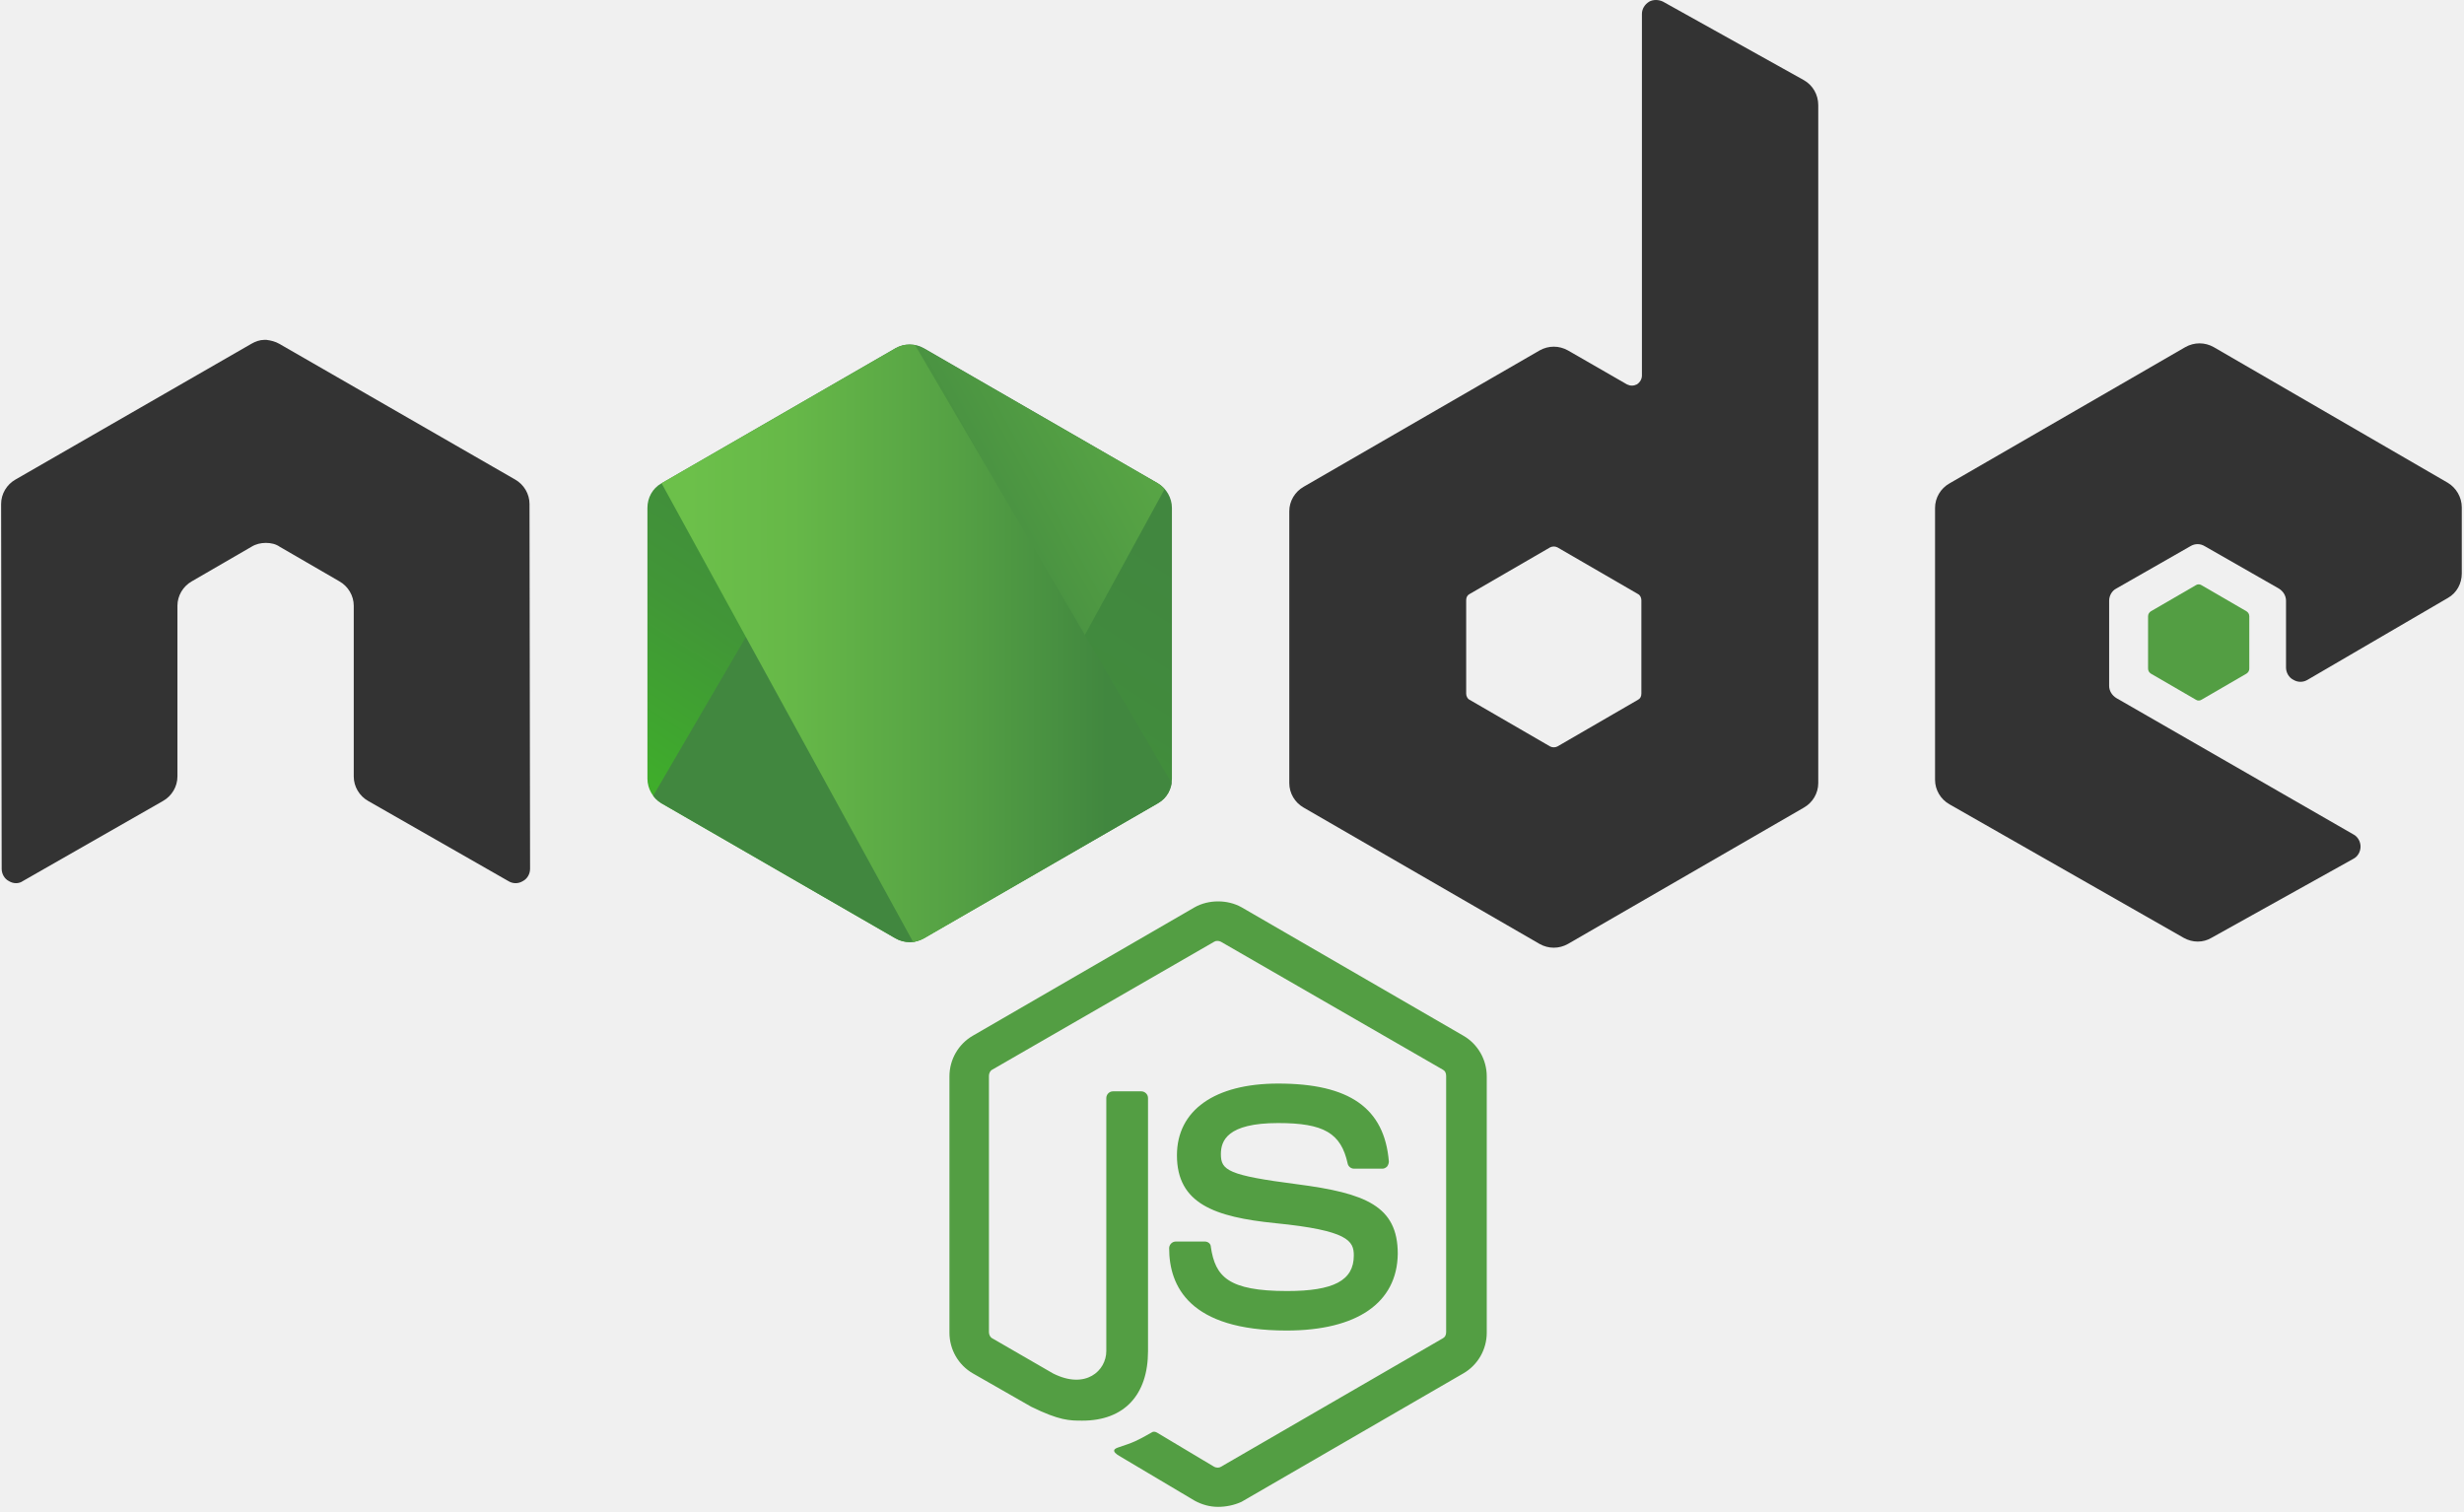
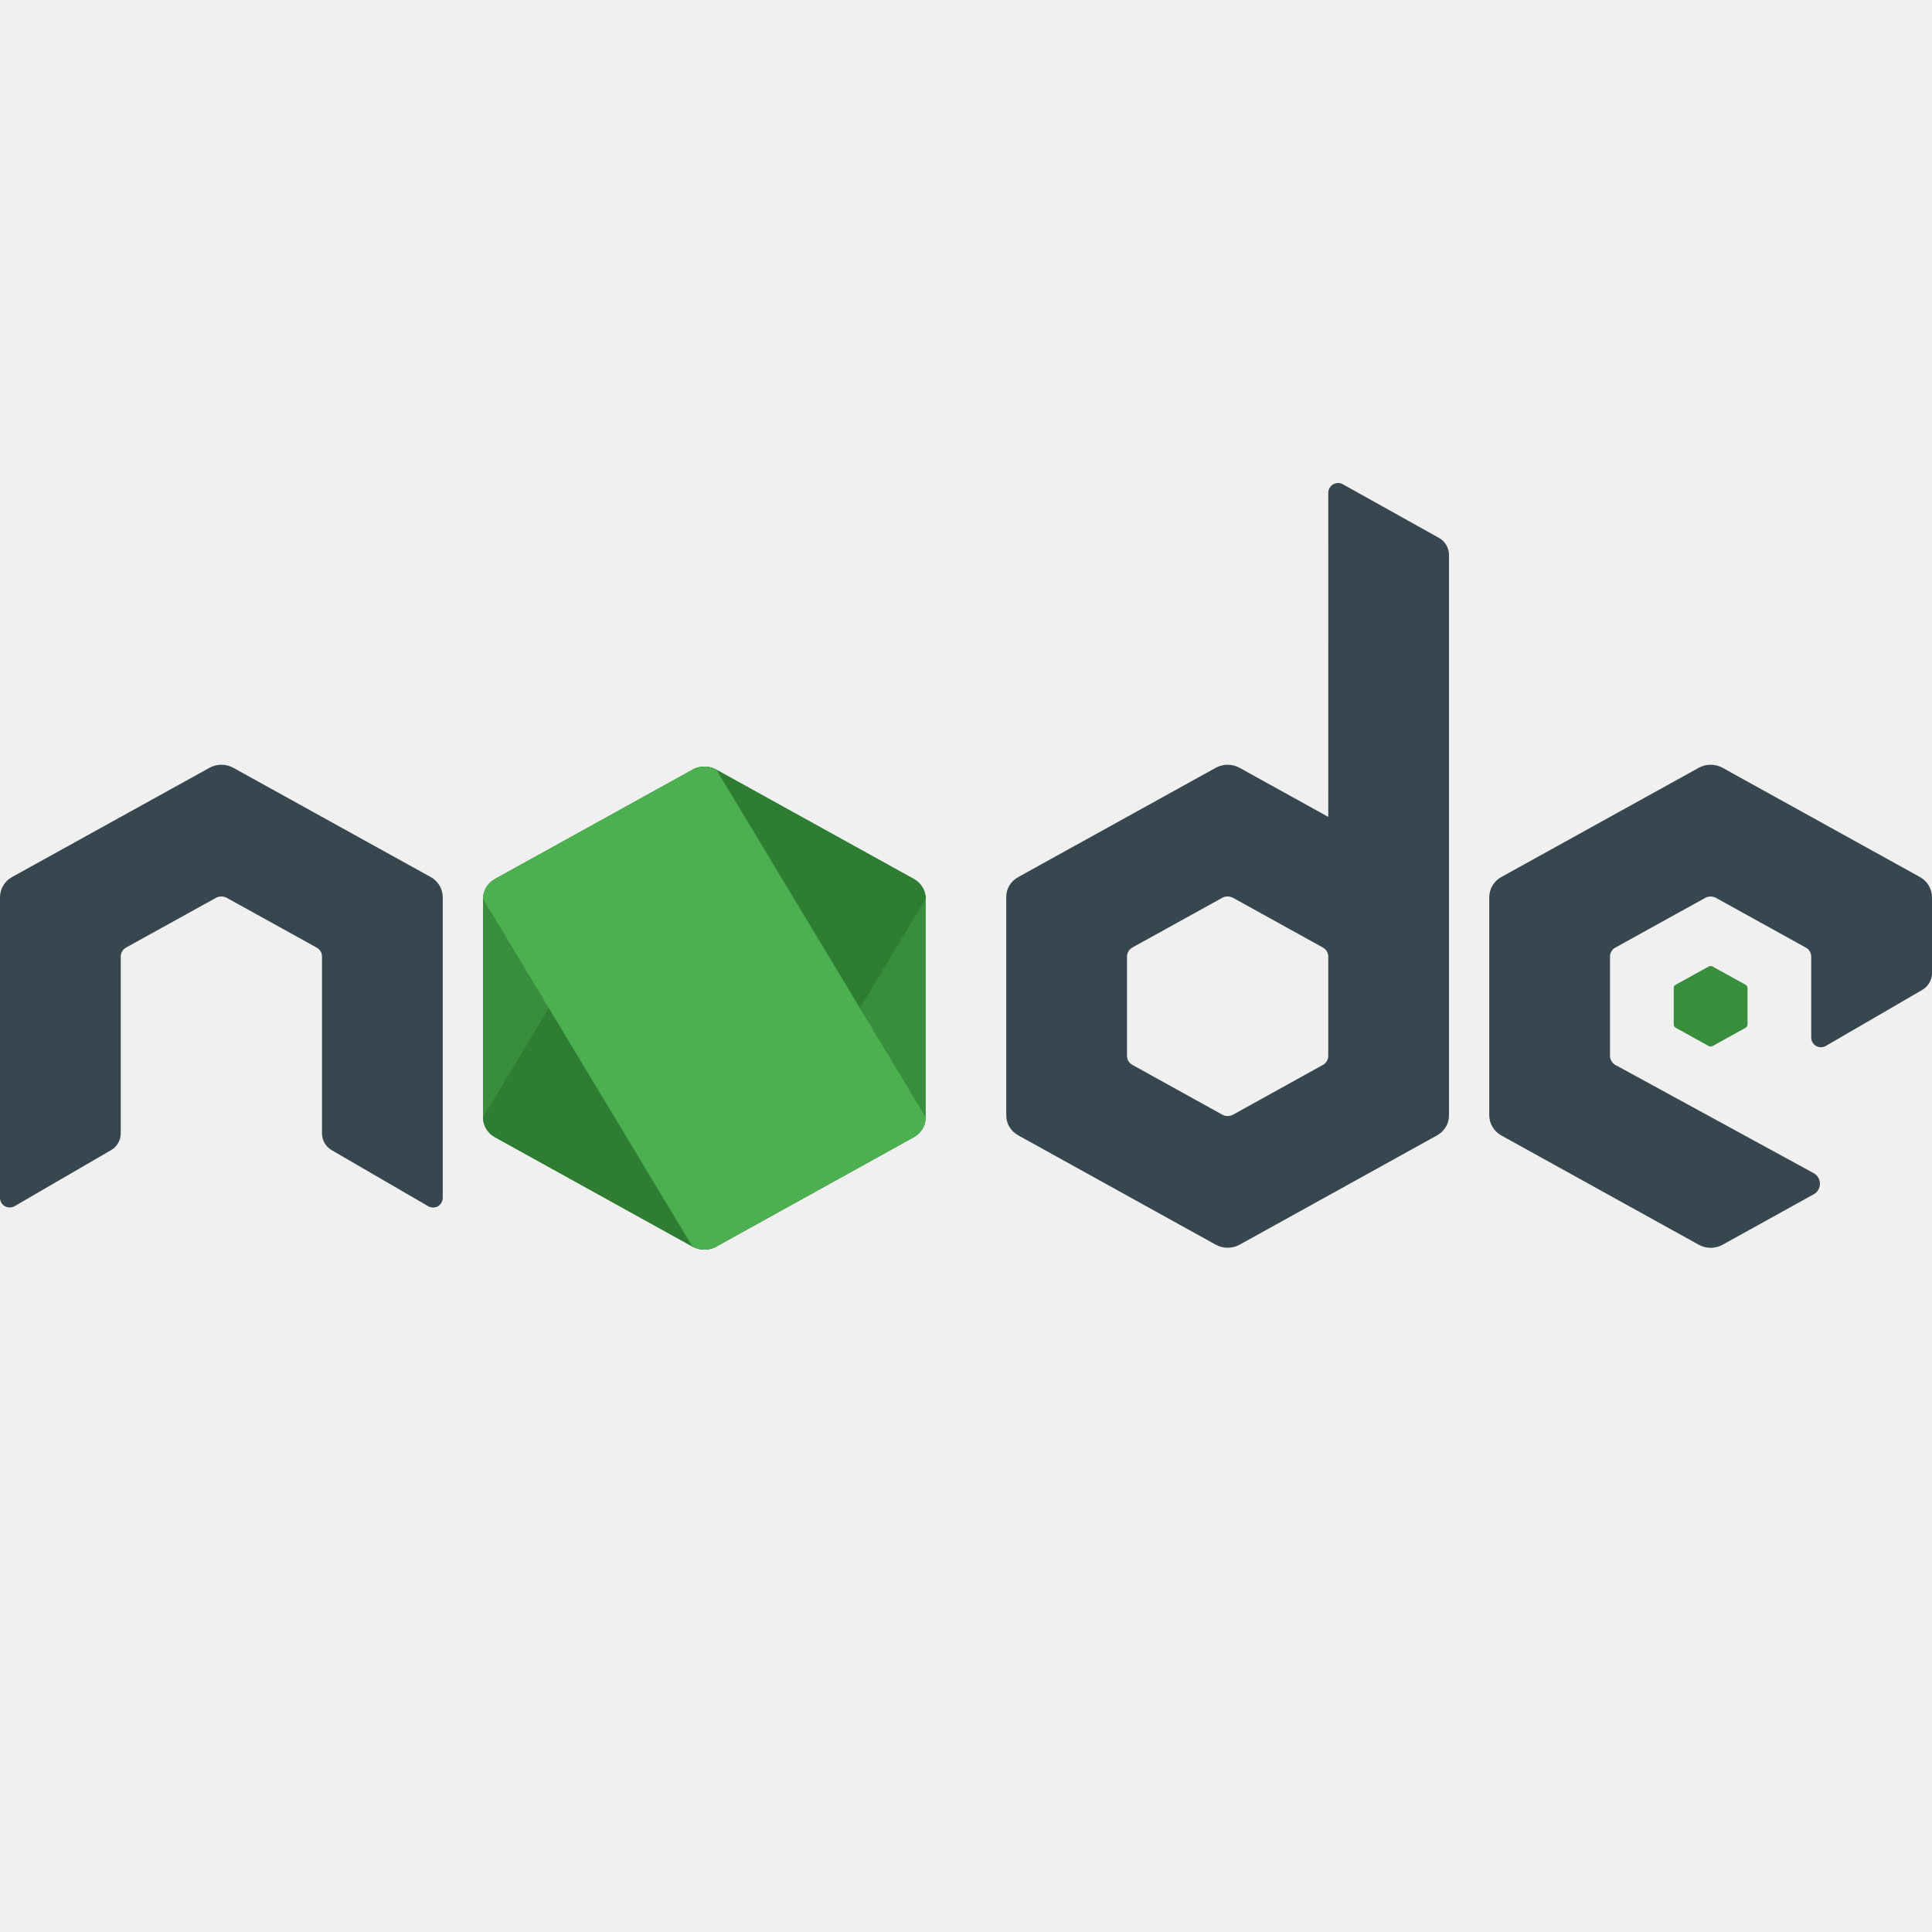
- <svg xmlns="http://www.w3.org/2000/svg" xmlns:xlink="http://www.w3.org/1999/xlink" height="314" preserveAspectRatio="xMidYMid" viewBox="0 0 512 314" width="512">
-   <defs>
-     <linearGradient id="a">
-       <stop offset="0" stop-color="#41873f" />
-       <stop offset=".329" stop-color="#418b3d" />
-       <stop offset=".635" stop-color="#419637" />
-       <stop offset=".932" stop-color="#3fa92d" />
-       <stop offset="1" stop-color="#3fae2a" />
-     </linearGradient>
-     <linearGradient id="b" x1="68.188%" x2="27.823%" xlink:href="#a" y1="17.487%" y2="89.755%" />
-     <path id="c" d="m57.903 1.849c-1.849-1.04-4.045-1.04-5.894 0l-48.657 28.085c-1.849 1.04-2.889 3.005-2.889 5.085v56.285c0 2.08 1.156 4.045 2.889 5.085l48.657 28.085c1.849 1.04 4.045 1.04 5.894 0l48.657-28.085c1.849-1.04 2.889-3.005 2.889-5.085v-56.285c0-2.08-1.156-4.045-2.889-5.085z" />
-     <linearGradient id="d" x1="43.277%" x2="159.245%" y1="55.169%" y2="-18.306%">
-       <stop offset=".138" stop-color="#41873f" />
-       <stop offset=".403" stop-color="#54a044" />
-       <stop offset=".714" stop-color="#66b848" />
-       <stop offset=".908" stop-color="#6cc04a" />
-     </linearGradient>
-     <linearGradient id="e">
-       <stop offset=".092" stop-color="#6cc04a" />
-       <stop offset=".286" stop-color="#66b848" />
-       <stop offset=".597" stop-color="#54a044" />
-       <stop offset=".862" stop-color="#41873f" />
-     </linearGradient>
-     <linearGradient id="f" x1="-4413.77%" x2="5327.93%" xlink:href="#e" y1="13.43%" y2="13.43%" />
-     <linearGradient id="g" x1="-4.389%" x2="101.499%" xlink:href="#e" y1="49.997%" y2="49.997%" />
-     <linearGradient id="h" x1="-9713.77%" x2="27.93%" xlink:href="#e" y1="36.21%" y2="36.21%" />
-     <linearGradient id="i" x1="-103.861%" x2="100.797%" xlink:href="#e" y1="50.275%" y2="50.275%" />
-     <linearGradient id="j" x1="130.613%" x2="4.393%" xlink:href="#a" y1="-211.069%" y2="201.605%" />
-     <mask id="k" fill="#fff">
-       <use fill="#fff" xlink:href="#c" />
-     </mask>
-   </defs>
-   <g fill="none">
-     <path d="m253.111 313.094c-1.734 0-3.352-.462-4.854-1.271l-15.372-9.13c-2.312-1.271-1.156-1.734-.462-1.965 3.121-1.04 3.698-1.271 6.935-3.121.347-.231.809-.116 1.156.116l11.789 7.05c.462.231 1.04.231 1.387 0l46.115-26.698c.462-.231.693-.693.693-1.271v-53.28c0-.578-.231-1.04-.693-1.271l-46.115-26.582c-.462-.231-1.04-.231-1.387 0l-46.115 26.582c-.462.231-.693.809-.693 1.271v53.28c0 .462.231 1.04.693 1.271l12.598 7.281c6.819 3.467 11.095-.578 11.095-4.623v-52.587c0-.693.578-1.387 1.387-1.387h5.894c.693 0 1.387.578 1.387 1.387v52.587c0 9.13-4.97 14.447-13.638 14.447-2.658 0-4.739 0-10.633-2.889l-12.135-6.935c-3.005-1.734-4.854-4.97-4.854-8.437v-53.28c0-3.467 1.849-6.703 4.854-8.437l46.115-26.698c2.889-1.618 6.819-1.618 9.708 0l46.115 26.698c3.005 1.734 4.854 4.97 4.854 8.437v53.28c0 3.467-1.849 6.703-4.854 8.437l-46.115 26.698c-1.502.693-3.236 1.04-4.854 1.04zm14.216-36.637c-20.226 0-24.386-9.246-24.386-17.105 0-.693.578-1.387 1.387-1.387h6.01c.693 0 1.271.462 1.271 1.156.925 6.126 3.583 9.13 15.834 9.13 9.708 0 13.869-2.196 13.869-7.397 0-3.005-1.156-5.201-16.296-6.703-12.598-1.271-20.457-4.045-20.457-14.1 0-9.362 7.859-14.909 21.035-14.909 14.794 0 22.075 5.085 23 16.181 0 .347-.116.693-.347 1.04-.231.231-.578.462-.925.462h-6.01c-.578 0-1.156-.462-1.271-1.04-1.387-6.357-4.97-8.437-14.447-8.437-10.633 0-11.904 3.698-11.904 6.472 0 3.352 1.502 4.392 15.834 6.241 14.216 1.849 20.919 4.507 20.919 14.447-.116 10.171-8.437 15.949-23.115 15.949z" fill="#539e43" />
-     <path d="m110.028 104.712c0-2.08-1.156-4.045-3.005-5.085l-49.004-28.2c-.809-.462-1.734-.693-2.658-.809h-.462c-.925 0-1.849.347-2.658.809l-49.004 28.2c-1.849 1.04-3.005 3.005-3.005 5.085l.116 75.818c0 1.04.578 2.08 1.502 2.543.925.578 2.08.578 2.889 0l29.125-16.643c1.849-1.04 3.005-3.005 3.005-5.085v-35.482c0-2.08 1.156-4.045 3.005-5.085l12.367-7.166c.925-.578 1.965-.809 3.005-.809s2.08.231 2.889.809l12.367 7.166c1.849 1.04 3.005 3.005 3.005 5.085v35.482c0 2.08 1.156 4.045 3.005 5.085l29.125 16.643c.925.578 2.08.578 3.005 0 .925-.462 1.502-1.502 1.502-2.543z" fill="#333" />
-     <path d="m345.571.347c-.925-.462-2.08-.462-2.889 0-.925.578-1.502 1.502-1.502 2.543v75.124c0 .693-.347 1.387-1.04 1.849-.693.347-1.387.347-2.08 0l-12.251-7.05c-1.849-1.04-4.045-1.04-5.894 0l-49.004 28.316c-1.849 1.04-3.005 3.005-3.005 5.085v56.516c0 2.08 1.156 4.045 3.005 5.085l49.004 28.316c1.849 1.04 4.045 1.04 5.894 0l49.004-28.316c1.849-1.04 3.005-3.005 3.005-5.085v-140.887c0-2.196-1.156-4.161-3.005-5.201zm-4.507 143.776c0 .578-.231 1.04-.693 1.271l-16.758 9.708c-.462.231-1.04.231-1.502 0l-16.758-9.708c-.462-.231-.693-.809-.693-1.271v-19.417c0-.578.231-1.04.693-1.271l16.758-9.708c.462-.231 1.04-.231 1.502 0l16.758 9.708c.462.231.693.809.693 1.271z" fill="#333" />
-     <g transform="translate(401.0474 70.50113)">
-       <path d="m107.601 53.743c1.849-1.04 2.889-3.005 2.889-5.085v-13.753c0-2.08-1.156-4.045-2.889-5.085l-48.657-28.2c-1.849-1.04-4.045-1.04-5.894 0l-49.004 28.316c-1.849 1.04-3.005 3.005-3.005 5.085v56.516c0 2.08 1.156 4.045 3.005 5.085l48.657 27.738c1.849 1.04 4.045 1.04 5.779 0l29.472-16.412c.925-.462 1.502-1.502 1.502-2.543 0-1.04-.578-2.08-1.502-2.543l-49.235-28.316c-.925-.578-1.502-1.502-1.502-2.543v-17.683c0-1.04.578-2.08 1.502-2.543l15.372-8.784c.925-.578 2.08-.578 3.005 0l15.372 8.784c.925.578 1.502 1.502 1.502 2.543v13.869c0 1.04.578 2.08 1.502 2.543.925.578 2.08.578 3.005 0z" fill="#333" />
-       <path d="m55.245 51.084c.347-.231.809-.231 1.156 0l9.362 5.432c.347.231.578.578.578 1.04v10.864c0 .462-.231.809-.578 1.04l-9.362 5.432c-.347.231-.809.231-1.156 0l-9.362-5.432c-.347-.231-.578-.578-.578-1.04v-10.864c0-.462.231-.809.578-1.04z" fill="#539e43" />
-     </g>
-     <g transform="translate(134.0677 70.50113)">
-       <use fill="url(#b)" xlink:href="#c" />
-       <g mask="url(#k)">
-         <path d="m51.893 1.849-48.773 28.085c-1.849 1.04-3.121 3.005-3.121 5.085v56.285c0 1.387.578 2.658 1.502 3.698l54.783-93.847c-1.387-.231-3.005-.116-4.392.693z" />
-         <path d="m56.632 125.053c.462-.116.925-.347 1.387-.578l48.773-28.085c1.849-1.04 3.005-3.005 3.005-5.085v-56.285c0-1.502-.693-3.005-1.734-4.045z" />
-         <path d="m106.676 29.934-48.888-28.085c-.462-.231-1.04-.462-1.502-.578l-54.783 93.847c.462.578 1.04 1.04 1.618 1.387l48.888 28.085c1.387.809 3.005 1.04 4.507.578l51.431-94.079c-.347-.462-.809-.809-1.271-1.156z" fill="url(#d)" />
-       </g>
-       <g mask="url(#k)">
-         <g transform="translate(0 -9.24605)">
-           <path d="m109.797 100.551v-56.285c0-2.08-1.271-4.045-3.121-5.085l-48.888-28.085c-.578-.347-1.156-.578-1.849-.693l53.512 91.42c.231-.347.347-.809.347-1.271z" fill="none" />
-           <path d="m3.121 39.18c-1.849 1.04-3.121 3.005-3.121 5.085v56.285c0 2.08 1.387 4.045 3.121 5.085l48.888 28.085c1.156.693 2.427.925 3.814.693l-52.356-95.35z" fill="none" />
-           <g fill-rule="evenodd">
-             <path d="m50.391.809-.693.347h.925z" fill="url(#f)" />
-             <path d="m106.792 105.636c1.387-.809 2.427-2.196 2.889-3.698l-53.627-91.536c-1.387-.231-2.889-.116-4.161.693l-48.542 27.969 52.356 95.465c.693-.116 1.502-.347 2.196-.693z" fill="url(#g)" />
-             <path d="m111.299 104.712-.347-.578v.809z" fill="url(#h)" />
-             <path d="m106.792 105.636-48.773 28.085c-.693.347-1.387.578-2.196.693l.925 1.734 54.089-31.321v-.693l-1.387-2.312c-.231 1.618-1.271 3.005-2.658 3.814z" fill="url(#i)" />
-             <path d="m106.792 105.636-48.773 28.085c-.693.347-1.387.578-2.196.693l.925 1.734 54.089-31.321v-.693l-1.387-2.312c-.231 1.618-1.271 3.005-2.658 3.814z" fill="url(#j)" />
-           </g>
-         </g>
-       </g>
-     </g>
-   </g>
+ <svg xmlns="http://www.w3.org/2000/svg" viewBox="0 0 48 48" width="48px" height="48px">
+   <path fill="#388e3c" d="M17.204 19.122l-4.907 2.715C12.113 21.938 12 22.126 12 22.329v5.433c0 .203.113.39.297.492l4.908 2.717c.183.101.41.101.593 0l4.907-2.717C22.887 28.152 23 27.965 23 27.762v-5.433c0-.203-.113-.39-.297-.492l-4.906-2.715c-.092-.051-.195-.076-.297-.076-.103 0-.205.025-.297.076M42.451 24.013l-.818.452c-.031.017-.049.048-.049.082v.906c0 .034.019.065.049.082l.818.453c.031.017.068.017.099 0l.818-.453c.03-.017.049-.048.049-.082v-.906c0-.034-.019-.065-.05-.082l-.818-.452C42.534 24.004 42.517 24 42.5 24S42.466 24.004 42.451 24.013" />
+   <path fill="#37474f" d="M35.751,13.364l-2.389-1.333c-0.075-0.042-0.167-0.041-0.241,0.003 c-0.074,0.044-0.12,0.123-0.12,0.209L33,20.295l-2.203-1.219C30.705,19.025,30.602,19,30.5,19c-0.102,0-0.205,0.025-0.297,0.076 h0.001l-4.907,2.715C25.113,21.892,25,22.08,25,22.282v5.433c0,0.203,0.113,0.39,0.297,0.492l4.908,2.717 c0.183,0.101,0.41,0.101,0.593,0l4.907-2.717C35.887,28.106,36,27.918,36,27.715V13.788C36,13.612,35.904,13.45,35.751,13.364z M32.866,26.458l-2.23,1.235c-0.083,0.046-0.186,0.046-0.269,0l-2.231-1.235C28.051,26.412,28,26.326,28,26.234v-2.47 c0-0.092,0.051-0.177,0.135-0.224l2.231-1.234h-0.001c0.042-0.023,0.088-0.034,0.135-0.034c0.047,0,0.093,0.012,0.135,0.034 l2.23,1.234C32.949,23.587,33,23.673,33,23.765v2.47C33,26.326,32.949,26.412,32.866,26.458z" />
+   <path fill="#2e7d32" d="M17.204,19.122L12,27.762c0,0.203,0.113,0.39,0.297,0.492l4.908,2.717 c0.183,0.101,0.41,0.101,0.593,0L23,22.329c0-0.203-0.113-0.39-0.297-0.492l-4.906-2.715c-0.092-0.051-0.195-0.076-0.297-0.076 c-0.103,0-0.205,0.025-0.297,0.076" />
+   <path fill="#4caf50" d="M17.204,19.122l-4.907,2.715C12.113,21.938,12,22.126,12,22.329l5.204,8.642 c0.183,0.101,0.41,0.101,0.593,0l4.907-2.717C22.887,28.152,23,27.965,23,27.762l-5.203-8.64c-0.092-0.051-0.195-0.076-0.297-0.076 c-0.103,0-0.205,0.025-0.297,0.076" />
+   <path fill="#37474f" d="M47.703 21.791l-4.906-2.715C42.705 19.025 42.602 19 42.5 19c-.102 0-.205.025-.297.076h.001l-4.907 2.715C37.114 21.892 37 22.084 37 22.294v5.411c0 .209.114.402.297.503l4.908 2.717c.184.102.409.102.593 0l2.263-1.253c.207-.115.206-.412-.002-.526l-4.924-2.687C40.052 26.412 40 26.325 40 26.231v-2.466c0-.092.05-.177.13-.221l2.235-1.236h-.001c.042-.023.088-.034.135-.034.047 0 .093.012.135.034l2.235 1.237c.08.044.13.129.13.221v2.012c0 .086.046.166.121.209.075.042.167.042.242-.001l2.398-1.393c.148-.086.24-.245.24-.417v-1.88C48 22.085 47.886 21.892 47.703 21.791zM10.703 21.791l-4.906-2.715C5.705 19.025 5.602 19 5.5 19c-.102 0-.205.025-.297.076h.001l-4.907 2.715C.114 21.892 0 22.084 0 22.294v7.465c0 .086.046.166.121.209.075.042.167.042.242-.001l2.398-1.393C2.909 28.488 3 28.329 3 28.157v-4.393c0-.092.05-.177.13-.221l2.235-1.236H5.365c.042-.023.088-.034.135-.034.047 0 .093.012.135.034l2.235 1.237C7.95 23.588 8 23.673 8 23.765v4.393c0 .172.091.331.24.417l2.398 1.393c.075.043.167.043.242.001C10.954 29.925 11 29.845 11 29.759v-7.464C11 22.085 10.886 21.892 10.703 21.791z" />
</svg>
